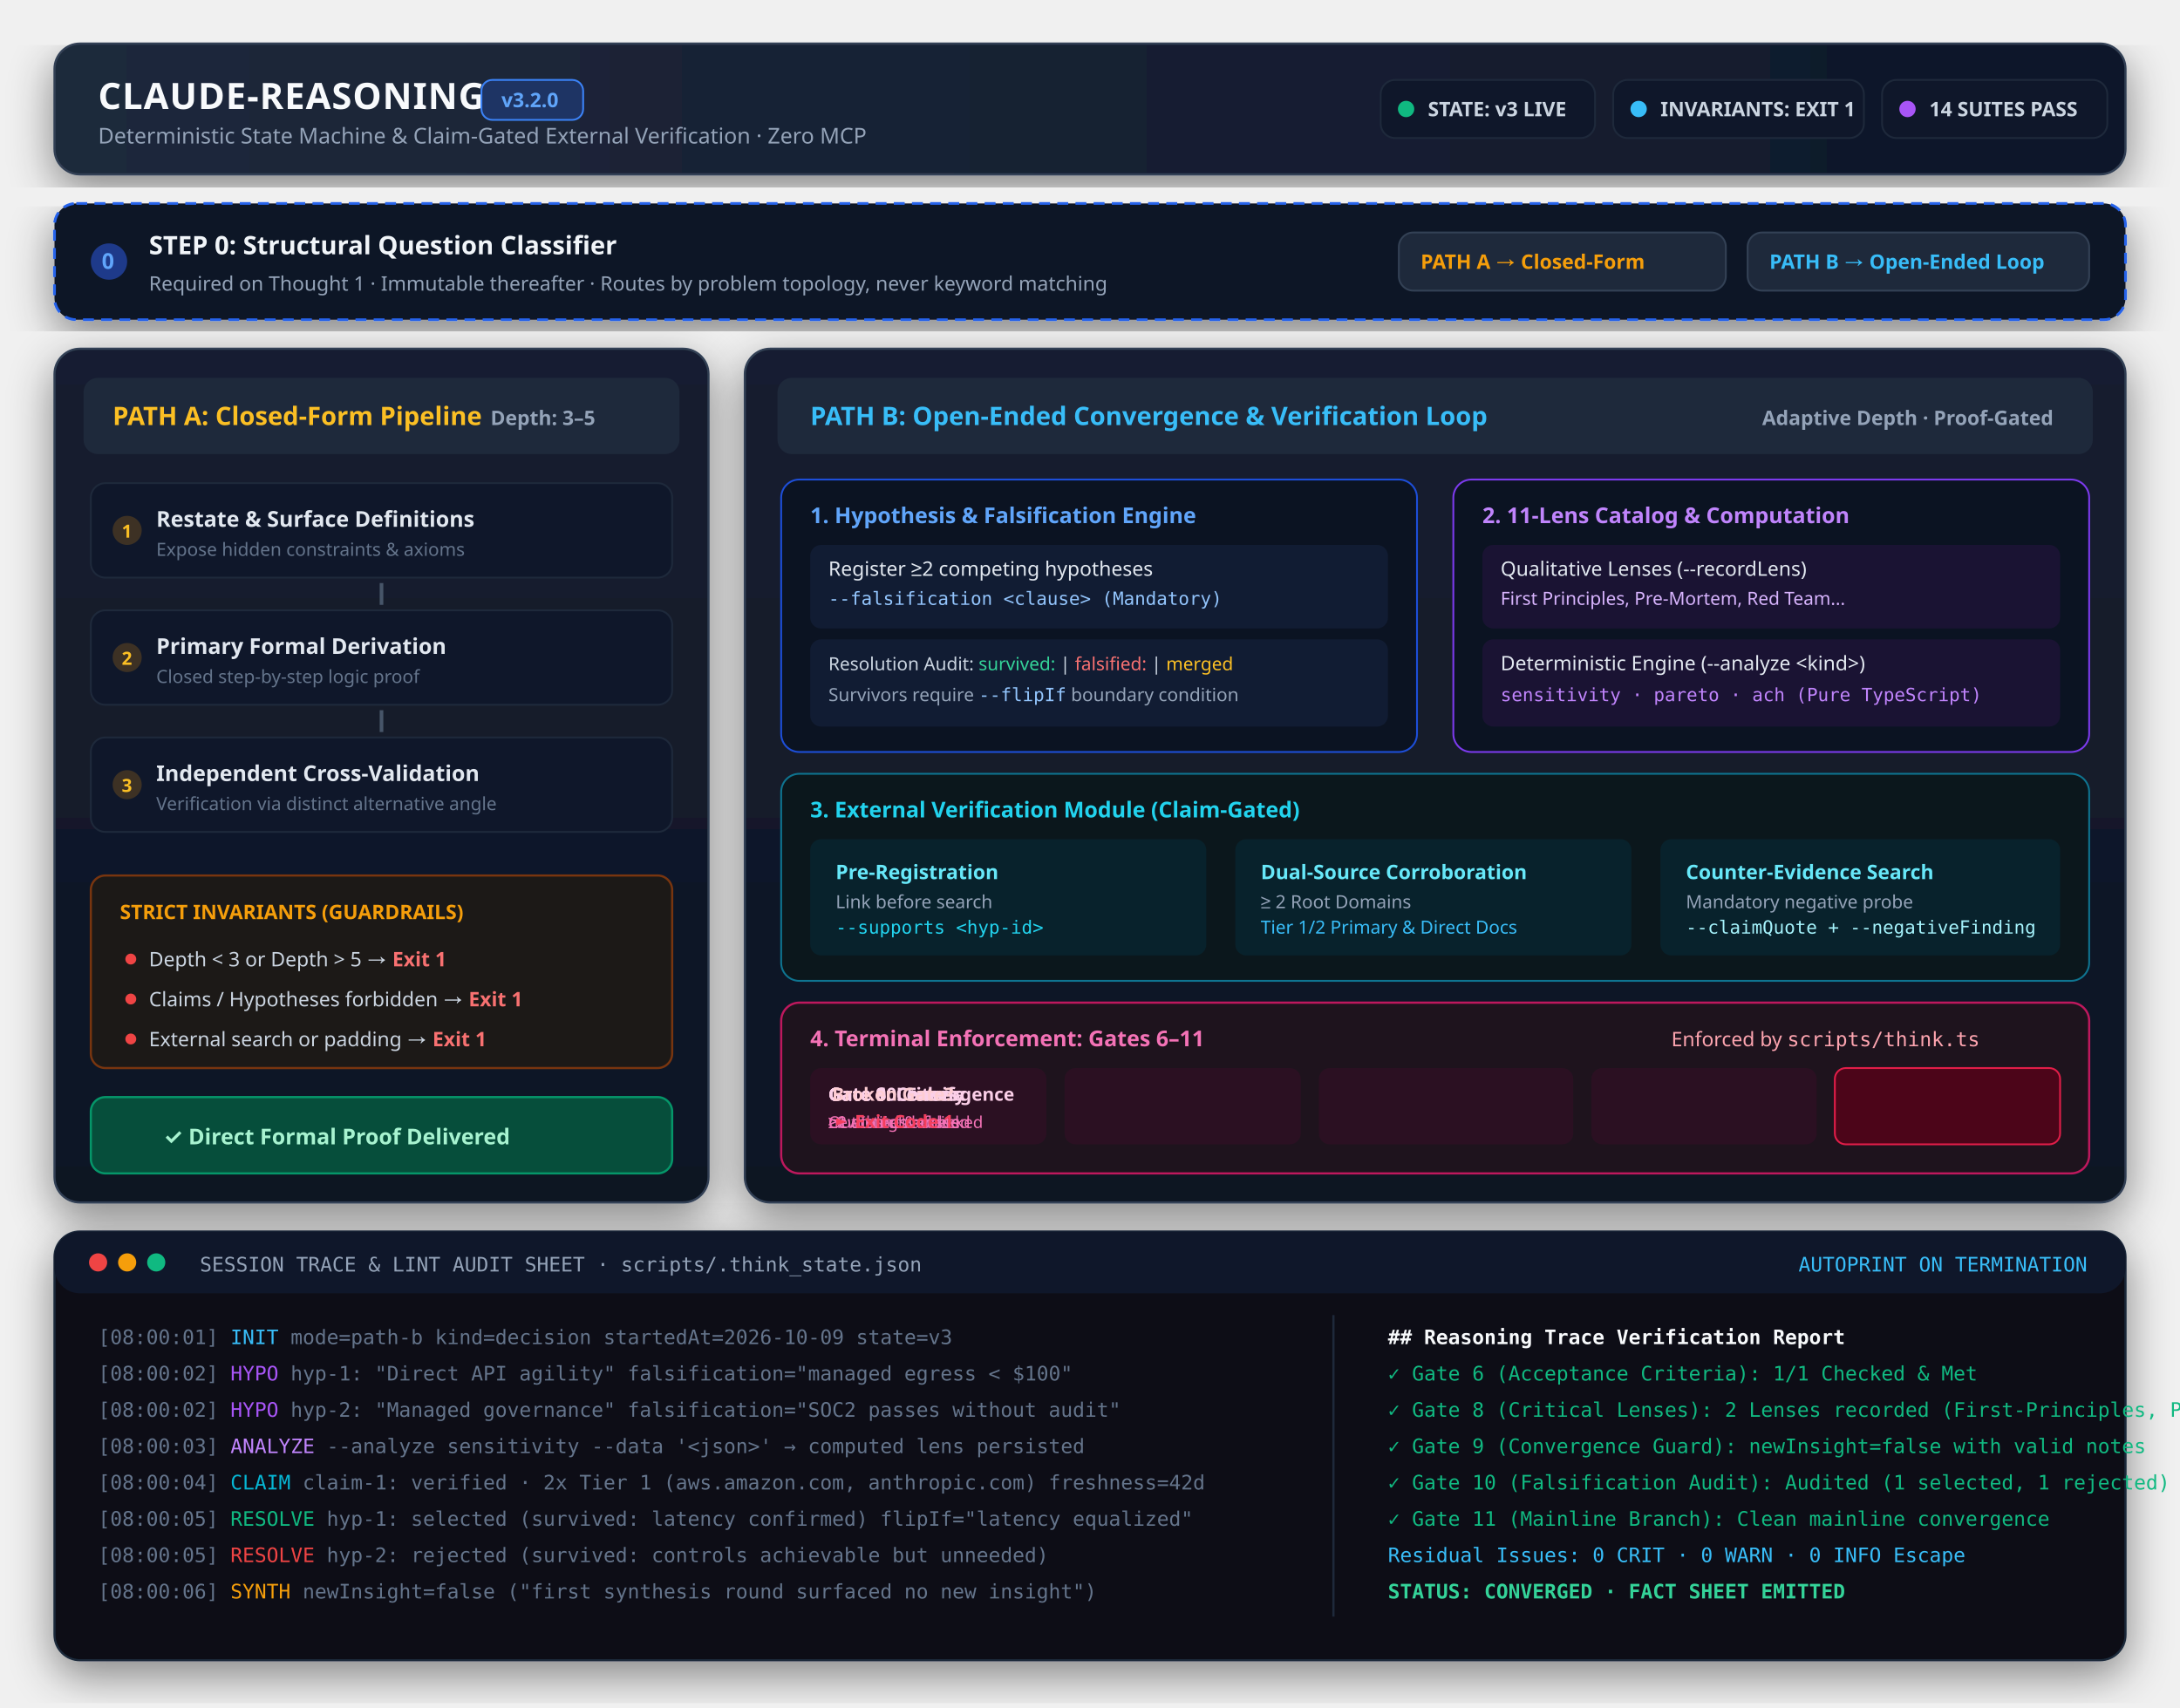
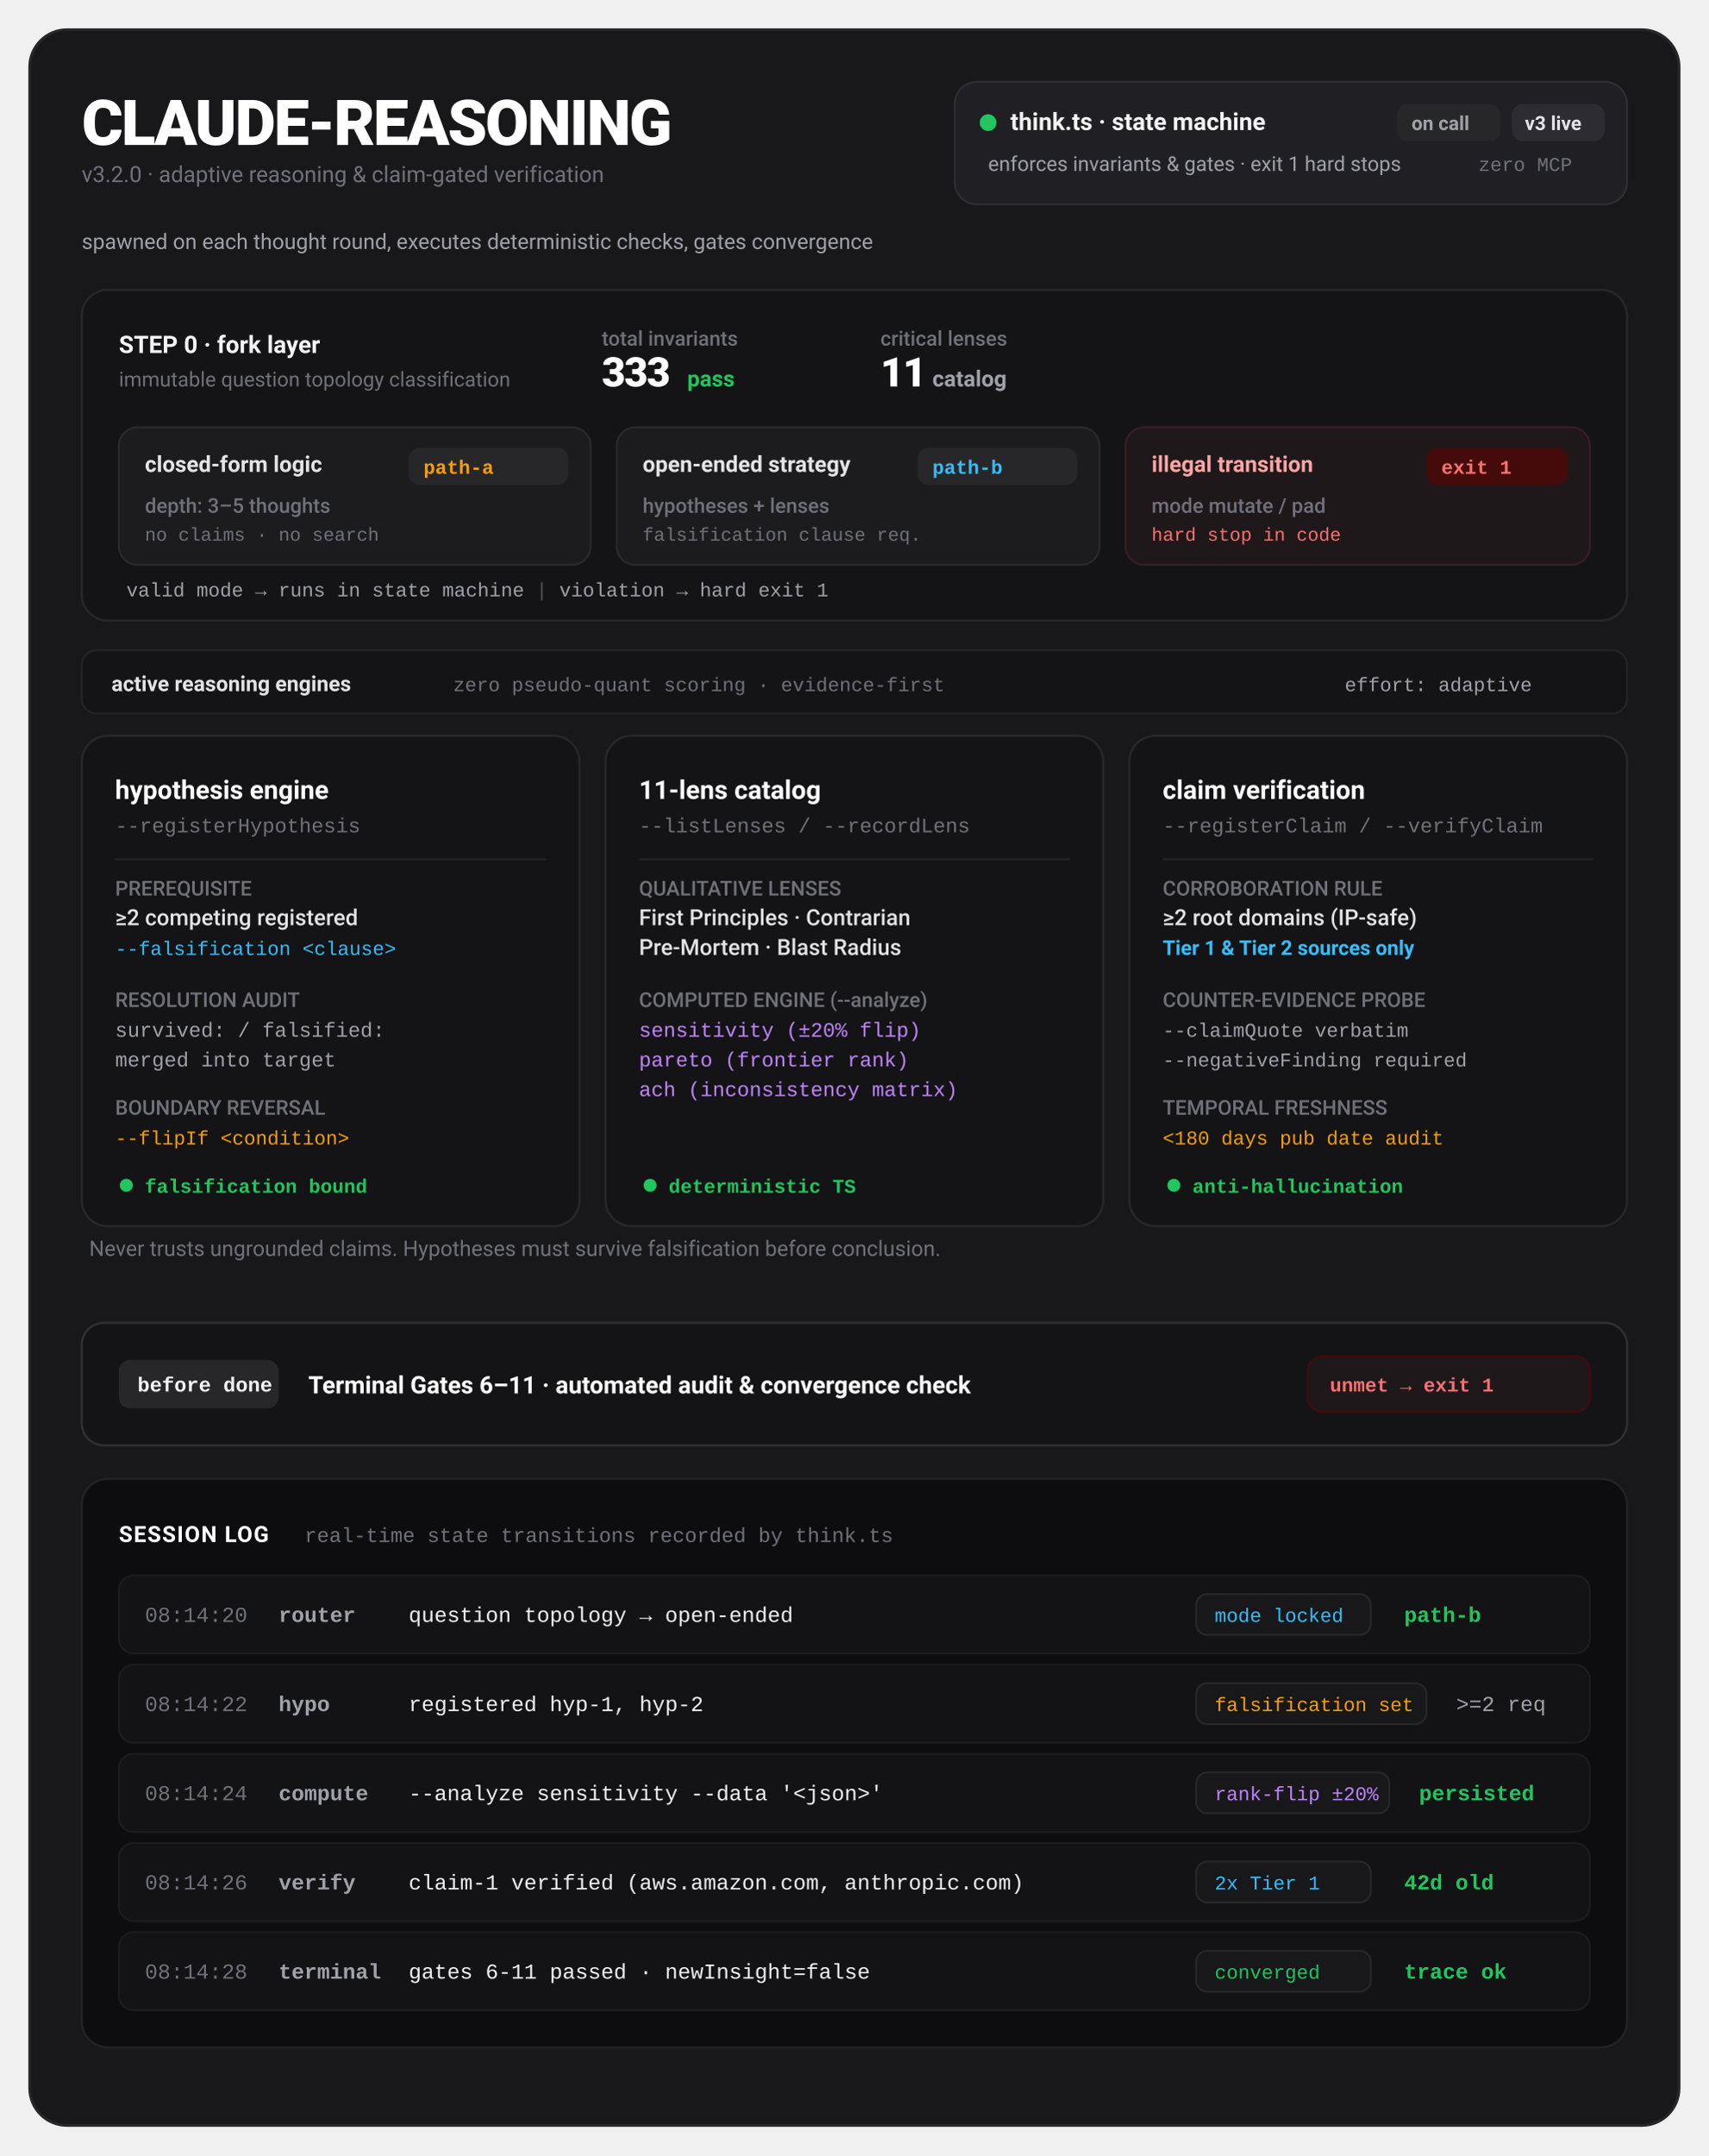
- <svg xmlns="http://www.w3.org/2000/svg" viewBox="0 0 1200 940" width="100%" height="100%" style="background:#090d16; font-family:-apple-system,BlinkMacSystemFont,'Segoe UI','Noto Sans',Helvetica,Arial,sans-serif;">
+ <svg xmlns="http://www.w3.org/2000/svg" viewBox="0 0 920 1160" width="100%" height="100%" style="background:#121214; font-family:-apple-system,BlinkMacSystemFont,'Segoe UI',Roboto,Helvetica,Arial,sans-serif;">
  <defs>
-     <linearGradient id="headerGrad" x1="0" y1="0" x2="1" y2="0">
-       <stop offset="0%" stop-color="#1e293b" />
-       <stop offset="100%" stop-color="#0f172a" />
-     </linearGradient>
-     <linearGradient id="cardGrad" x1="0" y1="0" x2="0" y2="1">
-       <stop offset="0%" stop-color="#161f30" />
-       <stop offset="100%" stop-color="#0e1524" />
-     </linearGradient>
-     <linearGradient id="accentBlue" x1="0" y1="0" x2="1" y2="1">
-       <stop offset="0%" stop-color="#38bdf8" />
-       <stop offset="100%" stop-color="#2563eb" />
-     </linearGradient>
-     <linearGradient id="accentEmerald" x1="0" y1="0" x2="1" y2="1">
-       <stop offset="0%" stop-color="#34d399" />
-       <stop offset="100%" stop-color="#059669" />
-     </linearGradient>
-     <linearGradient id="accentPurple" x1="0" y1="0" x2="1" y2="1">
-       <stop offset="0%" stop-color="#c084fc" />
-       <stop offset="100%" stop-color="#7c3aed" />
-     </linearGradient>
-     <linearGradient id="accentAmber" x1="0" y1="0" x2="1" y2="1">
-       <stop offset="0%" stop-color="#fbbf24" />
-       <stop offset="100%" stop-color="#d97706" />
-     </linearGradient>
-     <linearGradient id="accentRose" x1="0" y1="0" x2="1" y2="1">
-       <stop offset="0%" stop-color="#f87171" />
-       <stop offset="100%" stop-color="#dc2626" />
-     </linearGradient>
-     <filter id="cardShadow" x="-10%" y="-10%" width="120%" height="120%">
-       <feDropShadow dx="0" dy="8" stdDeviation="12" flood-color="#000000" flood-opacity="0.45" />
-     </filter>
+     <style>
+       .mono { font-family: 'SF Mono', Consolas, Monaco, 'Liberation Mono', Menlo, monospace; }
+       .title { font-weight: 800; letter-spacing: -0.03em; }
+       .label { font-weight: 500; font-size: 11px; fill: #71717a; }
+       .val { font-weight: 600; font-size: 13px; fill: #f4f4f5; }
+       .pill-text { font-size: 10.5px; font-weight: 600; }
+     </style>
  </defs>
-   <g transform="translate(30, 24)">
-     <rect width="1140" height="72" rx="14" fill="url(#headerGrad)" stroke="#334155" stroke-width="1.2" filter="url(#cardShadow)" />
-     <text x="24" y="36" fill="#f8fafc" font-size="20" font-weight="700" letter-spacing="0.5">CLAUDE-REASONING</text>
-     <rect x="235" y="20" width="56" height="22" rx="6" fill="#2563eb" fill-opacity="0.25" stroke="#3b82f6" stroke-width="1" />
-     <text x="246" y="35" fill="#60a5fa" font-size="11" font-weight="700">v3.2.0</text>
-     <text x="24" y="55" fill="#94a3b8" font-size="12">Deterministic State Machine &amp; Claim-Gated External Verification · Zero MCP</text>
-     <g transform="translate(730, 20)">
-       <rect x="0" y="0" width="118" height="32" rx="8" fill="#0f172a" stroke="#1e293b" />
-       <circle cx="14" cy="16" r="4.5" fill="#10b981" />
-       <text x="26" y="20" fill="#cbd5e1" font-size="11" font-weight="600">STATE: v3 LIVE</text>
-       <rect x="128" y="0" width="138" height="32" rx="8" fill="#0f172a" stroke="#1e293b" />
-       <circle cx="142" cy="16" r="4.5" fill="#38bdf8" />
-       <text x="154" y="20" fill="#cbd5e1" font-size="11" font-weight="600">INVARIANTS: EXIT 1</text>
-       <rect x="276" y="0" width="124" height="32" rx="8" fill="#0f172a" stroke="#1e293b" />
-       <circle cx="290" cy="16" r="4.5" fill="#a855f7" />
-       <text x="302" y="20" fill="#cbd5e1" font-size="11" font-weight="600">14 SUITES PASS</text>
-     </g>
-   </g>
-   <g transform="translate(30, 112)">
-     <rect width="1140" height="64" rx="12" fill="#0d1527" stroke="#2563eb" stroke-width="1.5" stroke-dasharray="6,4" filter="url(#cardShadow)" />
-     <circle cx="30" cy="32" r="10" fill="#1e3a8a" />
-     <text x="26" y="36" fill="#60a5fa" font-size="12" font-weight="700">0</text>
-     <text x="52" y="28" fill="#f1f5f9" font-size="14" font-weight="700">STEP 0: Structural Question Classifier</text>
-     <text x="52" y="48" fill="#94a3b8" font-size="11">Required on Thought 1 · Immutable thereafter · Routes by problem topology, never keyword matching</text>
-     <rect x="740" y="16" width="180" height="32" rx="8" fill="#1e293b" stroke="#334155" />
-     <text x="752" y="36" fill="#f59e0b" font-size="11" font-weight="700">PATH A → Closed-Form</text>
-     <rect x="932" y="16" width="188" height="32" rx="8" fill="#1e293b" stroke="#334155" />
-     <text x="944" y="36" fill="#38bdf8" font-size="11" font-weight="700">PATH B → Open-Ended Loop</text>
-   </g>
-   <g transform="translate(30, 192)">
-     <rect width="360" height="470" rx="14" fill="url(#cardGrad)" stroke="#334155" stroke-width="1.2" filter="url(#cardShadow)" />
-     <rect x="16" y="16" width="328" height="42" rx="8" fill="#1e293b" />
-     <text x="32" y="42" fill="#fbbf24" font-size="14" font-weight="700">PATH A: Closed-Form Pipeline</text>
-     <text x="240" y="42" fill="#94a3b8" font-size="11" font-weight="600">Depth: 3–5</text>
+   <rect x="16" y="16" width="888" height="1128" rx="20" fill="#18181b" stroke="#27272a" stroke-width="1.5" />
+   <g transform="translate(44, 46)">
+     <text x="0" y="32" class="title" font-size="34" fill="#ffffff" letter-spacing="-0.04em">CLAUDE-REASONING</text>
+     <text x="0" y="52" font-size="12" fill="#71717a">v3.2.0 · adaptive reasoning &amp; claim-gated verification</text>
+     <g transform="translate(470, -2)">
+       <rect width="362" height="66" rx="12" fill="#202024" stroke="#2e2e33" stroke-width="1" />
+       <circle cx="18" cy="22" r="4.5" fill="#22c55e" />
+       <text x="30" y="26" font-size="13" font-weight="700" fill="#f4f4f5">think.ts · state machine</text>
+       <rect x="238" y="12" width="56" height="20" rx="6" fill="#27272a" />
+       <text x="246" y="26" class="pill-text" fill="#a1a1aa">on call</text>
+       <rect x="300" y="12" width="50" height="20" rx="6" fill="#3f3f46" fill-opacity="0.4" />
+       <text x="307" y="26" class="pill-text" fill="#e4e4e7">v3 live</text>
+       <text x="18" y="48" font-size="11" fill="#a1a1aa">enforces invariants &amp; gates · exit 1 hard stops</text>
+       <text x="282" y="48" class="mono" font-size="10.5" fill="#71717a">zero MCP</text>
+     </g>
+     <g transform="translate(0, 72)">
+       <text x="0" y="16" font-size="11.5" fill="#a1a1aa">spawned on each thought round, executes deterministic checks, gates convergence</text>
+     </g>
+   </g>
+   <g transform="translate(44, 156)">
+     <rect width="832" height="178" rx="14" fill="#141416" stroke="#27272a" stroke-width="1.2" />
+     <g transform="translate(20, 20)">
+       <text x="0" y="14" font-size="13" font-weight="700" fill="#f4f4f5">STEP 0 · fork layer</text>
+       <text x="0" y="32" font-size="11" fill="#71717a">immutable question topology classification</text>
+       <g transform="translate(260, -4)">
+         <text x="0" y="14" class="label">total invariants</text>
+         <text x="0" y="36" class="title" font-size="22" fill="#ffffff">333</text>
+         <text x="46" y="36" font-size="12" font-weight="600" fill="#22c55e">pass</text>
+       </g>
+       <g transform="translate(410, -4)">
+         <text x="0" y="14" class="label">critical lenses</text>
+         <text x="0" y="36" class="title" font-size="22" fill="#ffffff">11</text>
+         <text x="28" y="36" font-size="12" font-weight="600" fill="#a1a1aa">catalog</text>
+       </g>
+     </g>
    <g transform="translate(20, 74)">
-       <rect width="320" height="52" rx="8" fill="#0f172a" stroke="#1e293b" />
-       <circle cx="20" cy="26" r="8" fill="#f59e0b" fill-opacity="0.2" />
-       <text x="17" y="30" fill="#fbbf24" font-size="10" font-weight="700">1</text>
-       <text x="36" y="24" fill="#e2e8f0" font-size="12" font-weight="600">Restate &amp; Surface Definitions</text>
-       <text x="36" y="40" fill="#64748b" font-size="10">Expose hidden constraints &amp; axioms</text>
-       <path d="M 160 55 L 160 67" stroke="#475569" stroke-width="2" marker-end="url(#arrow)" />
-       <rect y="70" width="320" height="52" rx="8" fill="#0f172a" stroke="#1e293b" />
-       <circle cx="20" cy="96" r="8" fill="#f59e0b" fill-opacity="0.2" />
-       <text x="17" y="100" fill="#fbbf24" font-size="10" font-weight="700">2</text>
-       <text x="36" y="94" fill="#e2e8f0" font-size="12" font-weight="600">Primary Formal Derivation</text>
-       <text x="36" y="110" fill="#64748b" font-size="10">Closed step-by-step logic proof</text>
-       <path d="M 160 125 L 160 137" stroke="#475569" stroke-width="2" />
-       <rect y="140" width="320" height="52" rx="8" fill="#0f172a" stroke="#1e293b" />
-       <circle cx="20" cy="166" r="8" fill="#f59e0b" fill-opacity="0.2" />
-       <text x="17" y="170" fill="#fbbf24" font-size="10" font-weight="700">3</text>
-       <text x="36" y="164" fill="#e2e8f0" font-size="12" font-weight="600">Independent Cross-Validation</text>
-       <text x="36" y="180" fill="#64748b" font-size="10">Verification via distinct alternative angle</text>
-     </g>
-     <g transform="translate(20, 290)">
-       <rect width="320" height="106" rx="8" fill="#1c1917" stroke="#78350f" stroke-width="1.2" />
-       <text x="16" y="24" fill="#f59e0b" font-size="11" font-weight="700">STRICT INVARIANTS (GUARDRAILS)</text>
-       <circle cx="22" cy="46" r="3" fill="#ef4444" />
-       <text x="32" y="50" fill="#cbd5e1" font-size="11">Depth &lt; 3 or Depth &gt; 5 → <tspan fill="#f87171" font-weight="700">Exit 1</tspan>
-       </text>
-       <circle cx="22" cy="68" r="3" fill="#ef4444" />
-       <text x="32" y="72" fill="#cbd5e1" font-size="11">Claims / Hypotheses forbidden → <tspan fill="#f87171" font-weight="700">Exit 1</tspan>
-       </text>
-       <circle cx="22" cy="90" r="3" fill="#ef4444" />
-       <text x="32" y="94" fill="#cbd5e1" font-size="11">External search or padding → <tspan fill="#f87171" font-weight="700">Exit 1</tspan>
-       </text>
-     </g>
-     <rect x="20" y="412" width="320" height="42" rx="8" fill="#064e3b" stroke="#059669" stroke-width="1.2" />
-     <text x="60" y="438" fill="#a7f3d0" font-size="12" font-weight="700">✓ Direct Formal Proof Delivered</text>
-   </g>
-   <g transform="translate(410, 192)">
-     <rect width="760" height="470" rx="14" fill="url(#cardGrad)" stroke="#334155" stroke-width="1.2" filter="url(#cardShadow)" />
-     <rect x="18" y="16" width="724" height="42" rx="8" fill="#1e293b" />
-     <text x="36" y="42" fill="#38bdf8" font-size="14" font-weight="700">PATH B: Open-Ended Convergence &amp; Verification Loop</text>
-     <text x="560" y="42" fill="#94a3b8" font-size="11" font-weight="600">Adaptive Depth · Proof-Gated</text>
-     <g transform="translate(20, 72)">
-       <rect width="350" height="150" rx="10" fill="#0b1322" stroke="#1d4ed8" stroke-width="1" />
-       <text x="16" y="24" fill="#60a5fa" font-size="12" font-weight="700">1. Hypothesis &amp; Falsification Engine</text>
-       <rect x="16" y="36" width="318" height="46" rx="6" fill="#111c33" />
-       <text x="26" y="53" fill="#e2e8f0" font-size="11">Register ≥2 competing hypotheses</text>
-       <text x="26" y="69" fill="#93c5fd" font-size="10" font-family="monospace">--falsification &lt;clause&gt; (Mandatory)</text>
-       <rect x="16" y="88" width="318" height="48" rx="6" fill="#111c33" />
-       <text x="26" y="105" fill="#cbd5e1" font-size="10">Resolution Audit: <tspan fill="#34d399">survived:</tspan> | <tspan fill="#f87171">falsified:</tspan> | <tspan fill="#fbbf24">merged</tspan>
-       </text>
-       <text x="26" y="122" fill="#94a3b8" font-size="10">Survivors require <tspan fill="#93c5fd" font-family="monospace">--flipIf</tspan> boundary condition</text>
-     </g>
-     <g transform="translate(390, 72)">
-       <rect width="350" height="150" rx="10" fill="#0b1322" stroke="#7c3aed" stroke-width="1" />
-       <text x="16" y="24" fill="#c084fc" font-size="12" font-weight="700">2. 11-Lens Catalog &amp; Computation</text>
-       <rect x="16" y="36" width="318" height="46" rx="6" fill="#1a1333" />
-       <text x="26" y="53" fill="#e2e8f0" font-size="11">Qualitative Lenses (--recordLens)</text>
-       <text x="26" y="69" fill="#d8b4fe" font-size="10">First Principles, Pre-Mortem, Red Team...</text>
-       <rect x="16" y="88" width="318" height="48" rx="6" fill="#1a1333" />
-       <text x="26" y="105" fill="#e2e8f0" font-size="11">Deterministic Engine (--analyze &lt;kind&gt;)</text>
-       <text x="26" y="122" fill="#c084fc" font-size="10" font-family="monospace">sensitivity · pareto · ach (Pure TypeScript)</text>
-     </g>
-     <g transform="translate(20, 234)">
-       <rect width="720" height="114" rx="10" fill="#0b171c" stroke="#0e7490" stroke-width="1" />
-       <text x="16" y="24" fill="#22d3ee" font-size="12" font-weight="700">3. External Verification Module (Claim-Gated)</text>
-       <g transform="translate(16, 36)">
-         <rect width="218" height="64" rx="6" fill="#08222c" />
-         <text x="14" y="22" fill="#67e8f9" font-size="11" font-weight="600">Pre-Registration</text>
-         <text x="14" y="38" fill="#94a3b8" font-size="10">Link before search</text>
-         <text x="14" y="52" fill="#22d3ee" font-size="10" font-family="monospace">--supports &lt;hyp-id&gt;</text>
-       </g>
-       <g transform="translate(250, 36)">
-         <rect width="218" height="64" rx="6" fill="#08222c" />
-         <text x="14" y="22" fill="#67e8f9" font-size="11" font-weight="600">Dual-Source Corroboration</text>
-         <text x="14" y="38" fill="#94a3b8" font-size="10">≥ 2 Root Domains</text>
-         <text x="14" y="52" fill="#38bdf8" font-size="10">Tier 1/2 Primary &amp; Direct Docs</text>
-       </g>
-       <g transform="translate(484, 36)">
-         <rect width="220" height="64" rx="6" fill="#08222c" />
-         <text x="14" y="22" fill="#67e8f9" font-size="11" font-weight="600">Counter-Evidence Search</text>
-         <text x="14" y="38" fill="#94a3b8" font-size="10">Mandatory negative probe</text>
-         <text x="14" y="52" fill="#a5f3fc" font-size="10" font-family="monospace">--claimQuote + --negativeFinding</text>
-       </g>
-     </g>
-     <g transform="translate(20, 360)">
-       <rect width="720" height="94" rx="10" fill="#1e131d" stroke="#be185d" stroke-width="1.2" />
-       <text x="16" y="24" fill="#f472b6" font-size="12" font-weight="700">4. Terminal Enforcement: Gates 6–11</text>
-       <text x="490" y="24" fill="#fda4af" font-size="11">Enforced by <tspan font-family="monospace">scripts/think.ts</tspan>
-       </text>
-       <g transform="translate(16, 36)">
-         <rect x="0" y="0" width="130" height="42" rx="6" fill="#2b1022" />
-         <text x="10" y="18" fill="#fbcfe8" font-size="10" font-weight="700">Gate 6: Criteria</text>
-         <text x="10" y="33" fill="#f472b6" font-size="9">≥1 added &amp; checked</text>
-         <rect x="140" y="0" width="130" height="42" rx="6" fill="#2b1022" />
-         <text x="10" y="18" fill="#fbcfe8" font-size="10" font-weight="700">Gate 8: Lenses</text>
-         <text x="10" y="33" fill="#f472b6" font-size="9">≥2 distinct lenses</text>
-         <rect x="280" y="0" width="140" height="42" rx="6" fill="#2b1022" />
-         <text x="10" y="18" fill="#fbcfe8" font-size="10" font-weight="700">Gate 9: Convergence</text>
-         <text x="10" y="33" fill="#f472b6" font-size="9">newInsight=false</text>
-         <rect x="430" y="0" width="124" height="42" rx="6" fill="#2b1022" />
-         <text x="10" y="18" fill="#fbcfe8" font-size="10" font-weight="700">Gate 10: Falsify</text>
-         <text x="10" y="33" fill="#f472b6" font-size="9">Outcomes audited</text>
-         <rect x="564" y="0" width="124" height="42" rx="6" fill="#4c0519" stroke="#e11d48" />
-         <text x="12" y="18" fill="#fecdd3" font-size="10" font-weight="700">Broken Gate?</text>
-         <text x="12" y="33" fill="#f43f5e" font-size="10" font-weight="700">► Exit Code 1</text>
-       </g>
-     </g>
-   </g>
-   <g transform="translate(30, 678)">
-     <rect width="1140" height="236" rx="14" fill="#070a12" stroke="#1e293b" stroke-width="1.2" filter="url(#cardShadow)" />
-     <rect width="1140" height="34" rx="14" fill="#0f172a" />
-     <circle cx="24" cy="17" r="5" fill="#ef4444" />
-     <circle cx="40" cy="17" r="5" fill="#f59e0b" />
-     <circle cx="56" cy="17" r="5" fill="#10b981" />
-     <text x="80" y="22" fill="#94a3b8" font-size="11" font-family="monospace">SESSION TRACE &amp; LINT AUDIT SHEET · scripts/.think_state.json</text>
-     <text x="960" y="22" fill="#38bdf8" font-size="11" font-family="monospace">AUTOPRINT ON TERMINATION</text>
-     <g transform="translate(24, 46)" font-family="monospace" font-size="11">
-       <text y="16" fill="#64748b">[08:00:01] <tspan fill="#38bdf8">INIT</tspan>       mode=path-b kind=decision startedAt=2026-10-09 state=v3</text>
-       <text y="36" fill="#64748b">[08:00:02] <tspan fill="#a855f7">HYPO</tspan>       hyp-1: "Direct API agility" falsification="managed egress &lt; $100"</text>
-       <text y="56" fill="#64748b">[08:00:02] <tspan fill="#a855f7">HYPO</tspan>       hyp-2: "Managed governance"  falsification="SOC2 passes without audit"</text>
-       <text y="76" fill="#64748b">[08:00:03] <tspan fill="#c084fc">ANALYZE</tspan>    --analyze sensitivity --data '&lt;json&gt;' → computed lens persisted</text>
-       <text y="96" fill="#64748b">[08:00:04] <tspan fill="#06b6d4">CLAIM</tspan>      claim-1: verified · 2x Tier 1 (aws.amazon.com, anthropic.com) freshness=42d</text>
-       <text y="116" fill="#64748b">[08:00:05] <tspan fill="#10b981">RESOLVE</tspan>    hyp-1: selected (survived: latency confirmed) flipIf="latency equalized"</text>
-       <text y="136" fill="#64748b">[08:00:05] <tspan fill="#ef4444">RESOLVE</tspan>    hyp-2: rejected (survived: controls achievable but unneeded)</text>
-       <text y="156" fill="#64748b">[08:00:06] <tspan fill="#f59e0b">SYNTH</tspan>      newInsight=false ("first synthesis round surfaced no new insight")</text>
-       <line x1="680" y1="0" x2="680" y2="166" stroke="#1e293b" stroke-width="1.2" />
-       <g transform="translate(710, 0)">
-         <text y="16" fill="#f8fafc" font-weight="700">## Reasoning Trace Verification Report</text>
-         <text y="36" fill="#10b981">✓ Gate 6 (Acceptance Criteria):  1/1 Checked &amp; Met</text>
-         <text y="56" fill="#10b981">✓ Gate 8 (Critical Lenses):      2 Lenses recorded (First-Principles, Pareto)</text>
-         <text y="76" fill="#10b981">✓ Gate 9 (Convergence Guard):    newInsight=false with valid notes</text>
-         <text y="96" fill="#10b981">✓ Gate 10 (Falsification Audit): Audited (1 selected, 1 rejected)</text>
-         <text y="116" fill="#10b981">✓ Gate 11 (Mainline Branch):     Clean mainline convergence</text>
-         <text y="136" fill="#38bdf8">Residual Issues: 0 CRIT · 0 WARN · 0 INFO Escape</text>
-         <text y="156" fill="#34d399" font-weight="700">STATUS: CONVERGED · FACT SHEET EMITTED</text>
+       <g transform="translate(0, 0)">
+         <rect width="254" height="74" rx="10" fill="#1c1c1f" stroke="#2a2a2e" stroke-width="1" />
+         <text x="14" y="24" font-size="12" font-weight="600" fill="#e4e4e7">closed-form logic</text>
+         <rect x="156" y="11" width="86" height="20" rx="6" fill="#27272a" />
+         <text x="164" y="25" class="mono" font-size="10.5" font-weight="600" fill="#f59e0b">path-a</text>
+         <text x="14" y="46" class="label">depth: 3–5 thoughts</text>
+         <text x="14" y="61" class="mono" font-size="10" fill="#71717a">no claims · no search</text>
+       </g>
+       <g transform="translate(268, 0)">
+         <rect width="260" height="74" rx="10" fill="#1c1c1f" stroke="#2a2a2e" stroke-width="1" />
+         <text x="14" y="24" font-size="12" font-weight="600" fill="#e4e4e7">open-ended strategy</text>
+         <rect x="162" y="11" width="86" height="20" rx="6" fill="#27272a" />
+         <text x="170" y="25" class="mono" font-size="10.5" font-weight="600" fill="#38bdf8">path-b</text>
+         <text x="14" y="46" class="label">hypotheses + lenses</text>
+         <text x="14" y="61" class="mono" font-size="10" fill="#71717a">falsification clause req.</text>
+       </g>
+       <g transform="translate(542, 0)">
+         <rect width="250" height="74" rx="10" fill="#1f181a" stroke="#3b1d24" stroke-width="1" />
+         <text x="14" y="24" font-size="12" font-weight="600" fill="#fca5a5">illegal transition</text>
+         <rect x="162" y="11" width="76" height="20" rx="6" fill="#450a0a" />
+         <text x="170" y="25" class="mono" font-size="10.5" font-weight="700" fill="#f87171">exit 1</text>
+         <text x="14" y="46" class="label" fill="#f87171">mode mutate / pad</text>
+         <text x="14" y="61" class="mono" font-size="10" fill="#f87171">hard stop in code</text>
+       </g>
+     </g>
+     <text x="24" y="165" class="mono" font-size="10.5" fill="#a1a1aa">valid mode → runs in state machine <tspan fill="#52525b">|</tspan> violation → hard exit 1</text>
+   </g>
+   <g transform="translate(44, 350)">
+     <rect width="832" height="34" rx="8" fill="#141416" stroke="#242427" stroke-width="1" />
+     <text x="16" y="22" font-size="11.5" font-weight="600" fill="#e4e4e7">active reasoning engines</text>
+     <text x="200" y="22" class="mono" font-size="10.5" fill="#71717a">zero pseudo-quant scoring · evidence-first</text>
+     <text x="680" y="22" class="mono" font-size="10.5" fill="#a1a1aa">effort: adaptive</text>
+     <g transform="translate(0, 46)">
+       <g transform="translate(0, 0)">
+         <rect width="268" height="264" rx="14" fill="#141416" stroke="#27272a" stroke-width="1.2" />
+         <g transform="translate(18, 20)">
+           <text x="0" y="14" font-size="14" font-weight="700" fill="#ffffff">hypothesis engine</text>
+           <text x="0" y="32" class="mono" font-size="11" fill="#71717a">--registerHypothesis</text>
+           <rect x="0" y="46" width="232" height="1" fill="#242427" />
+           <text x="0" y="66" class="label">PREREQUISITE</text>
+           <text x="0" y="82" font-size="12" font-weight="500" fill="#e4e4e7">≥2 competing registered</text>
+           <text x="0" y="98" class="mono" font-size="10.5" fill="#38bdf8">--falsification &lt;clause&gt;</text>
+           <text x="0" y="126" class="label">RESOLUTION AUDIT</text>
+           <text x="0" y="142" class="mono" font-size="11" fill="#a1a1aa">survived: / falsified:</text>
+           <text x="0" y="158" class="mono" font-size="11" fill="#a1a1aa">merged into target</text>
+           <text x="0" y="184" class="label">BOUNDARY REVERSAL</text>
+           <text x="0" y="200" class="mono" font-size="10.5" fill="#f59e0b">--flipIf &lt;condition&gt;</text>
+           <g transform="translate(0, 212)">
+             <circle cx="6" cy="10" r="3.5" fill="#22c55e" />
+             <text x="16" y="14" class="mono" font-size="10.5" font-weight="600" fill="#22c55e">falsification bound</text>
+           </g>
+         </g>
+       </g>
+       <g transform="translate(282, 0)">
+         <rect width="268" height="264" rx="14" fill="#141416" stroke="#27272a" stroke-width="1.2" />
+         <g transform="translate(18, 20)">
+           <text x="0" y="14" font-size="14" font-weight="700" fill="#ffffff">11-lens catalog</text>
+           <text x="0" y="32" class="mono" font-size="11" fill="#71717a">--listLenses / --recordLens</text>
+           <rect x="0" y="46" width="232" height="1" fill="#242427" />
+           <text x="0" y="66" class="label">QUALITATIVE LENSES</text>
+           <text x="0" y="82" font-size="12" font-weight="500" fill="#e4e4e7">First Principles · Contrarian</text>
+           <text x="0" y="98" font-size="12" font-weight="500" fill="#e4e4e7">Pre-Mortem · Blast Radius</text>
+           <text x="0" y="126" class="label">COMPUTED ENGINE (--analyze)</text>
+           <text x="0" y="142" class="mono" font-size="11" fill="#c084fc">sensitivity (±20% flip)</text>
+           <text x="0" y="158" class="mono" font-size="11" fill="#c084fc">pareto (frontier rank)</text>
+           <text x="0" y="174" class="mono" font-size="11" fill="#c084fc">ach (inconsistency matrix)</text>
+           <g transform="translate(0, 212)">
+             <circle cx="6" cy="10" r="3.5" fill="#22c55e" />
+             <text x="16" y="14" class="mono" font-size="10.5" font-weight="600" fill="#22c55e">deterministic TS</text>
+           </g>
+         </g>
+       </g>
+       <g transform="translate(564, 0)">
+         <rect width="268" height="264" rx="14" fill="#141416" stroke="#27272a" stroke-width="1.2" />
+         <g transform="translate(18, 20)">
+           <text x="0" y="14" font-size="14" font-weight="700" fill="#ffffff">claim verification</text>
+           <text x="0" y="32" class="mono" font-size="11" fill="#71717a">--registerClaim / --verifyClaim</text>
+           <rect x="0" y="46" width="232" height="1" fill="#242427" />
+           <text x="0" y="66" class="label">CORROBORATION RULE</text>
+           <text x="0" y="82" font-size="12" font-weight="500" fill="#e4e4e7">≥2 root domains (IP-safe)</text>
+           <text x="0" y="98" font-size="11" font-weight="600" fill="#38bdf8">Tier 1 &amp; Tier 2 sources only</text>
+           <text x="0" y="126" class="label">COUNTER-EVIDENCE PROBE</text>
+           <text x="0" y="142" class="mono" font-size="10.5" fill="#a1a1aa">--claimQuote verbatim</text>
+           <text x="0" y="158" class="mono" font-size="10.5" fill="#a1a1aa">--negativeFinding required</text>
+           <text x="0" y="184" class="label">TEMPORAL FRESHNESS</text>
+           <text x="0" y="200" class="mono" font-size="10.5" fill="#f59e0b">&lt;180 days pub date audit</text>
+           <g transform="translate(0, 212)">
+             <circle cx="6" cy="10" r="3.5" fill="#22c55e" />
+             <text x="16" y="14" class="mono" font-size="10.5" font-weight="600" fill="#22c55e">anti-hallucination</text>
+           </g>
+         </g>
+       </g>
+     </g>
+     <text x="4" y="326" font-size="11.5" fill="#71717a">Never trusts ungrounded claims. Hypotheses must survive falsification before conclusion.</text>
+   </g>
+   <g transform="translate(44, 712)">
+     <rect width="832" height="66" rx="12" fill="#141416" stroke="#2e2e33" stroke-width="1.2" />
+     <g transform="translate(20, 16)">
+       <rect x="0" y="4" width="86" height="26" rx="6" fill="#27272a" />
+       <text x="10" y="21" class="mono" font-size="11" font-weight="700" fill="#f4f4f5">before done</text>
+       <text x="102" y="22" font-size="13" font-weight="700" fill="#ffffff">Terminal Gates 6–11 · automated audit &amp; convergence check</text>
+       <g transform="translate(640, 2)">
+         <rect width="152" height="30" rx="8" fill="#1f181a" stroke="#450a0a" />
+         <text x="12" y="19" class="mono" font-size="10.5" font-weight="700" fill="#f87171">unmet → exit 1</text>
+       </g>
+     </g>
+   </g>
+   <g transform="translate(44, 796)">
+     <rect width="832" height="306" rx="14" fill="#0d0d0f" stroke="#222226" stroke-width="1.2" />
+     <g transform="translate(20, 20)">
+       <text x="0" y="14" font-size="12" font-weight="700" fill="#ffffff" letter-spacing="0.05em">SESSION LOG</text>
+       <text x="100" y="14" class="mono" font-size="11" fill="#71717a">real-time state transitions recorded by think.ts</text>
+     </g>
+     <g transform="translate(20, 52)" class="mono" font-size="11.5">
+       <g transform="translate(0, 0)">
+         <rect width="792" height="42" rx="8" fill="#131316" stroke="#1c1c20" stroke-width="1" />
+         <text x="14" y="25" fill="#71717a">08:14:20</text>
+         <text x="86" y="25" font-weight="700" fill="#a1a1aa">router</text>
+         <text x="156" y="25" fill="#f4f4f5">question topology → open-ended</text>
+         <rect x="580" y="10" width="94" height="22" rx="6" fill="#18181b" stroke="#27272a" />
+         <text x="590" y="25" font-size="10.5" fill="#38bdf8">mode locked</text>
+         <text x="692" y="25" fill="#22c55e" font-weight="600">path-b</text>
+       </g>
+       <g transform="translate(0, 48)">
+         <rect width="792" height="42" rx="8" fill="#131316" stroke="#1c1c20" stroke-width="1" />
+         <text x="14" y="25" fill="#71717a">08:14:22</text>
+         <text x="86" y="25" font-weight="700" fill="#a1a1aa">hypo</text>
+         <text x="156" y="25" fill="#f4f4f5">registered hyp-1, hyp-2</text>
+         <rect x="580" y="10" width="124" height="22" rx="6" fill="#18181b" stroke="#27272a" />
+         <text x="590" y="25" font-size="10.5" fill="#f59e0b">falsification set</text>
+         <text x="720" y="25" fill="#a1a1aa">&gt;=2 req</text>
+       </g>
+       <g transform="translate(0, 96)">
+         <rect width="792" height="42" rx="8" fill="#131316" stroke="#1c1c20" stroke-width="1" />
+         <text x="14" y="25" fill="#71717a">08:14:24</text>
+         <text x="86" y="25" font-weight="700" fill="#a1a1aa">compute</text>
+         <text x="156" y="25" fill="#f4f4f5">--analyze sensitivity --data '&lt;json&gt;'</text>
+         <rect x="580" y="10" width="104" height="22" rx="6" fill="#18181b" stroke="#27272a" />
+         <text x="590" y="25" font-size="10.5" fill="#c084fc">rank-flip ±20%</text>
+         <text x="700" y="25" fill="#22c55e" font-weight="600">persisted</text>
+       </g>
+       <g transform="translate(0, 144)">
+         <rect width="792" height="42" rx="8" fill="#131316" stroke="#1c1c20" stroke-width="1" />
+         <text x="14" y="25" fill="#71717a">08:14:26</text>
+         <text x="86" y="25" font-weight="700" fill="#a1a1aa">verify</text>
+         <text x="156" y="25" fill="#f4f4f5">claim-1 verified (aws.amazon.com, anthropic.com)</text>
+         <rect x="580" y="10" width="94" height="22" rx="6" fill="#18181b" stroke="#27272a" />
+         <text x="590" y="25" font-size="10.5" fill="#38bdf8">2x Tier 1</text>
+         <text x="692" y="25" fill="#22c55e" font-weight="600">42d old</text>
+       </g>
+       <g transform="translate(0, 192)">
+         <rect width="792" height="42" rx="8" fill="#131316" stroke="#1c1c20" stroke-width="1" />
+         <text x="14" y="25" fill="#71717a">08:14:28</text>
+         <text x="86" y="25" font-weight="700" fill="#a1a1aa">terminal</text>
+         <text x="156" y="25" fill="#f4f4f5">gates 6-11 passed · newInsight=false</text>
+         <rect x="580" y="10" width="94" height="22" rx="6" fill="#18181b" stroke="#27272a" />
+         <text x="590" y="25" font-size="10.5" fill="#22c55e">converged</text>
+         <text x="692" y="25" fill="#22c55e" font-weight="700">trace ok</text>
      </g>
    </g>
  </g>
</svg>
